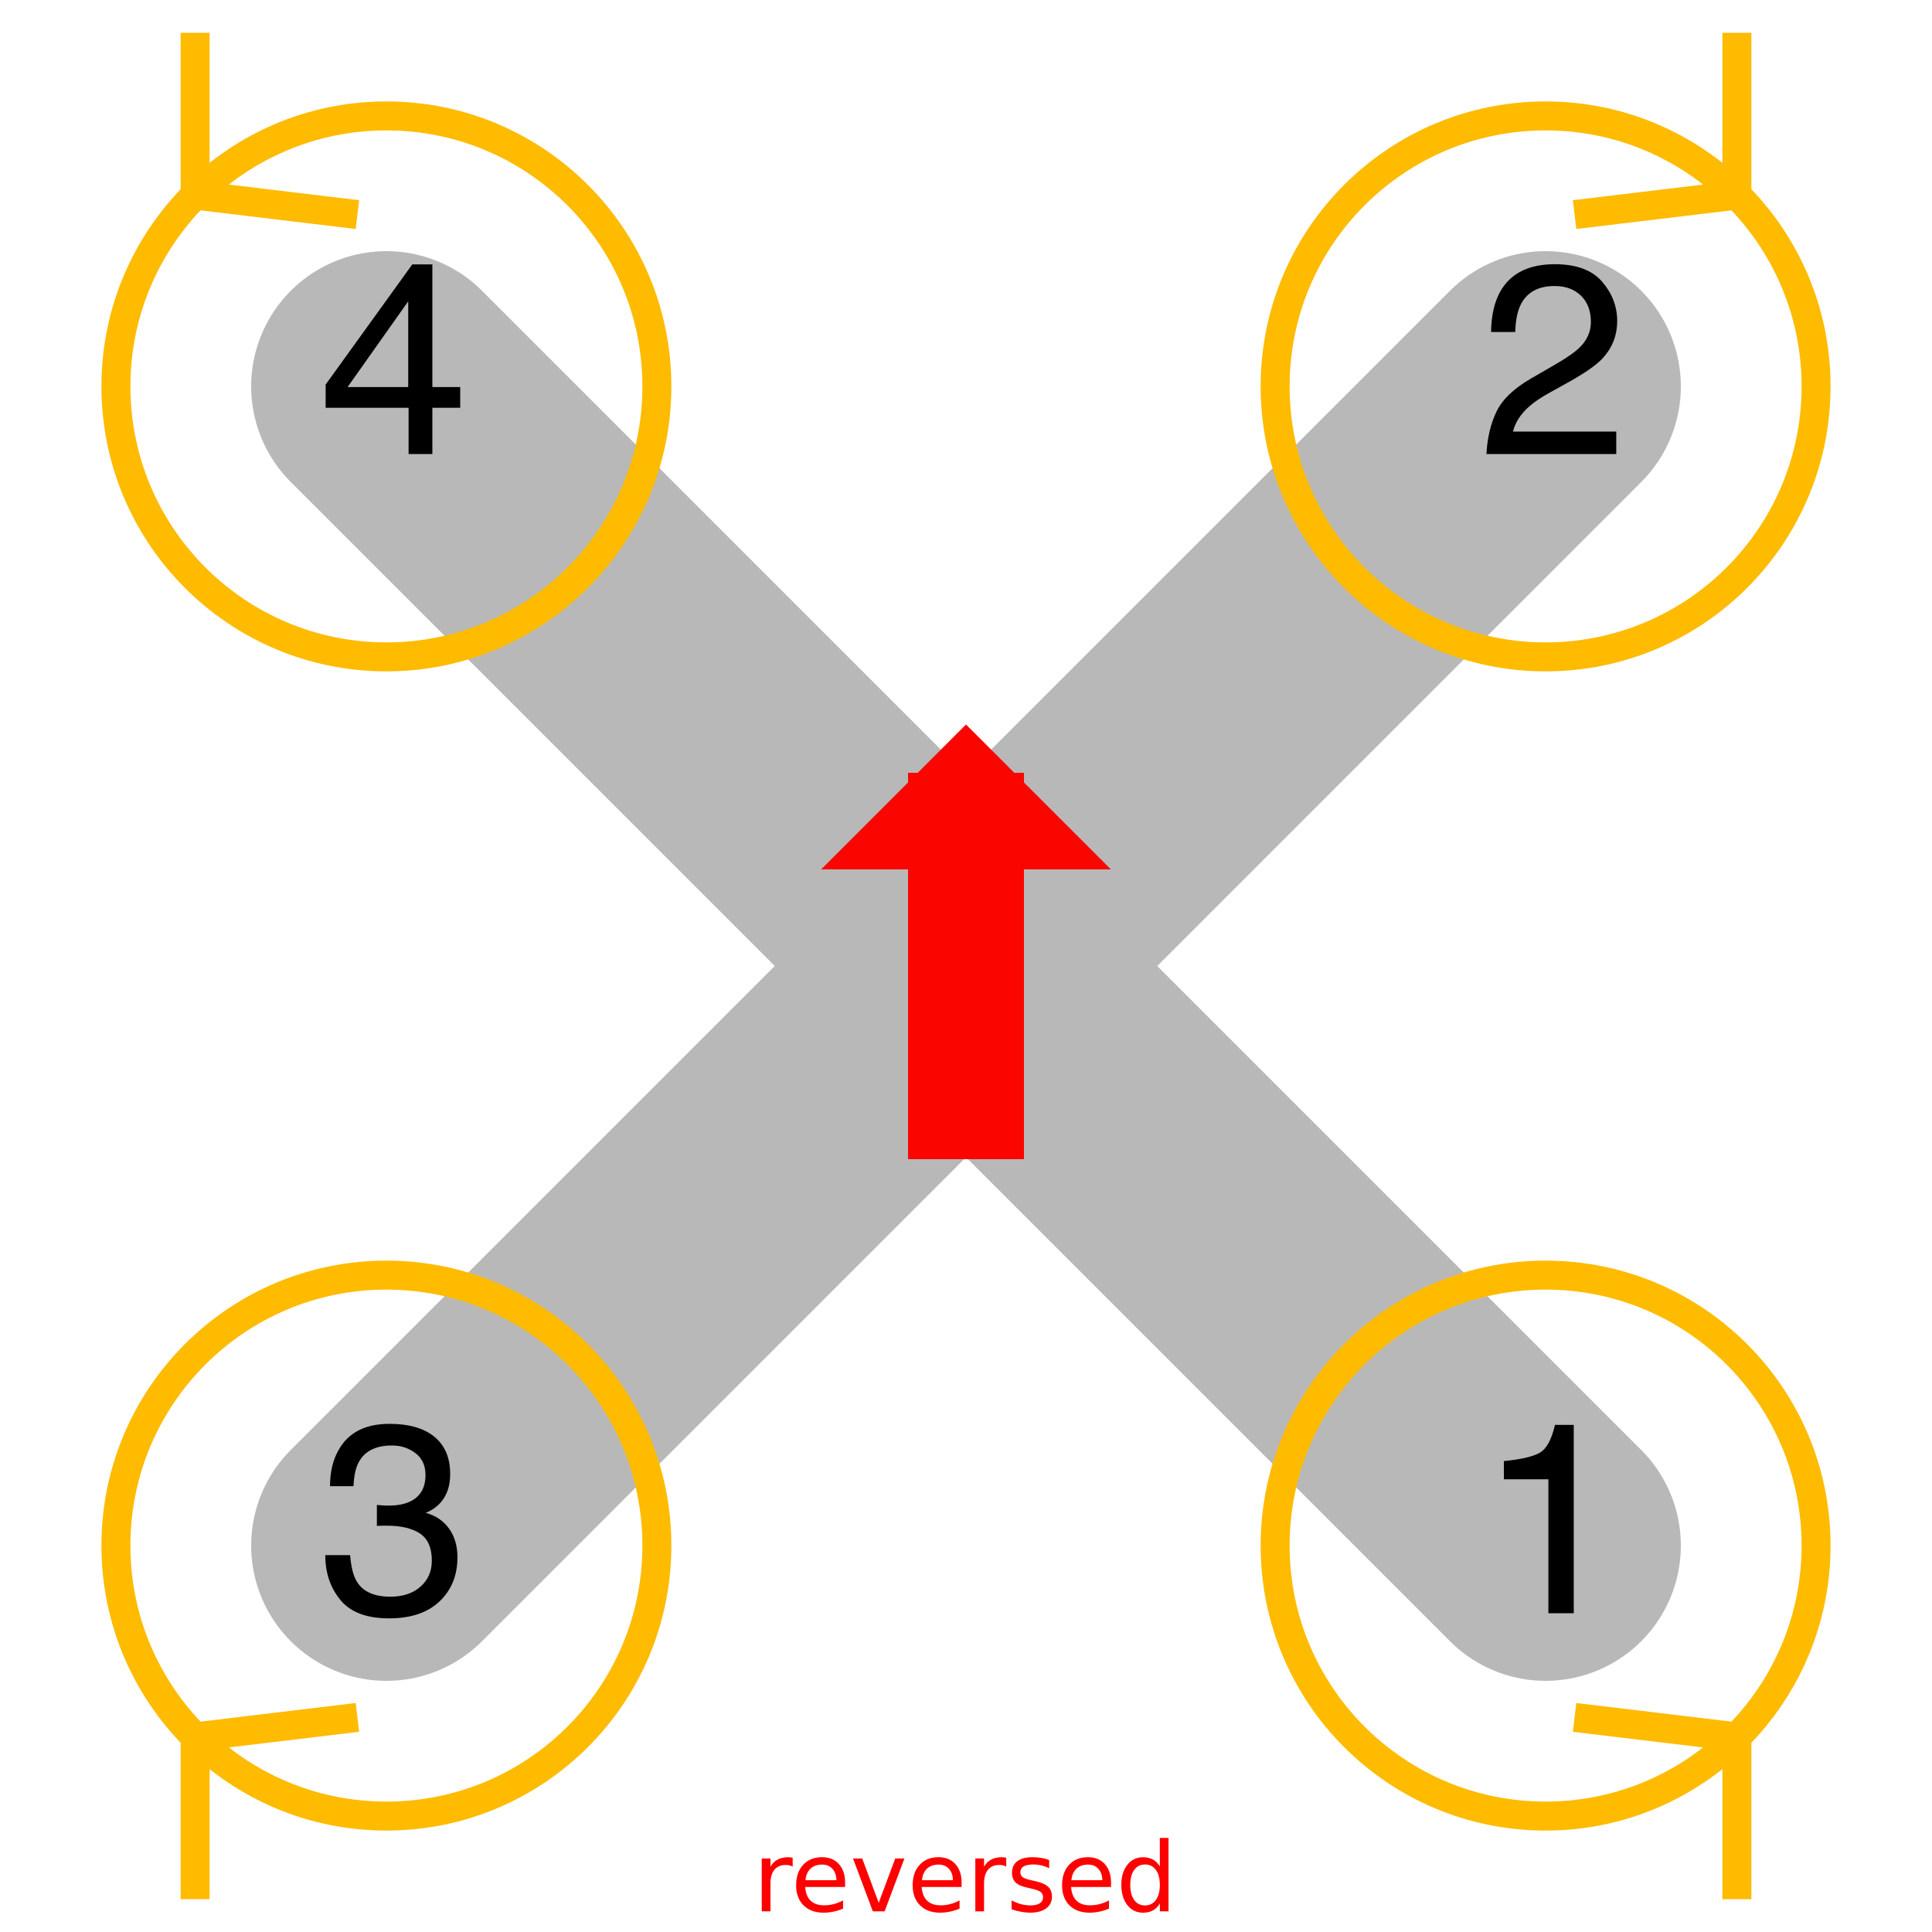
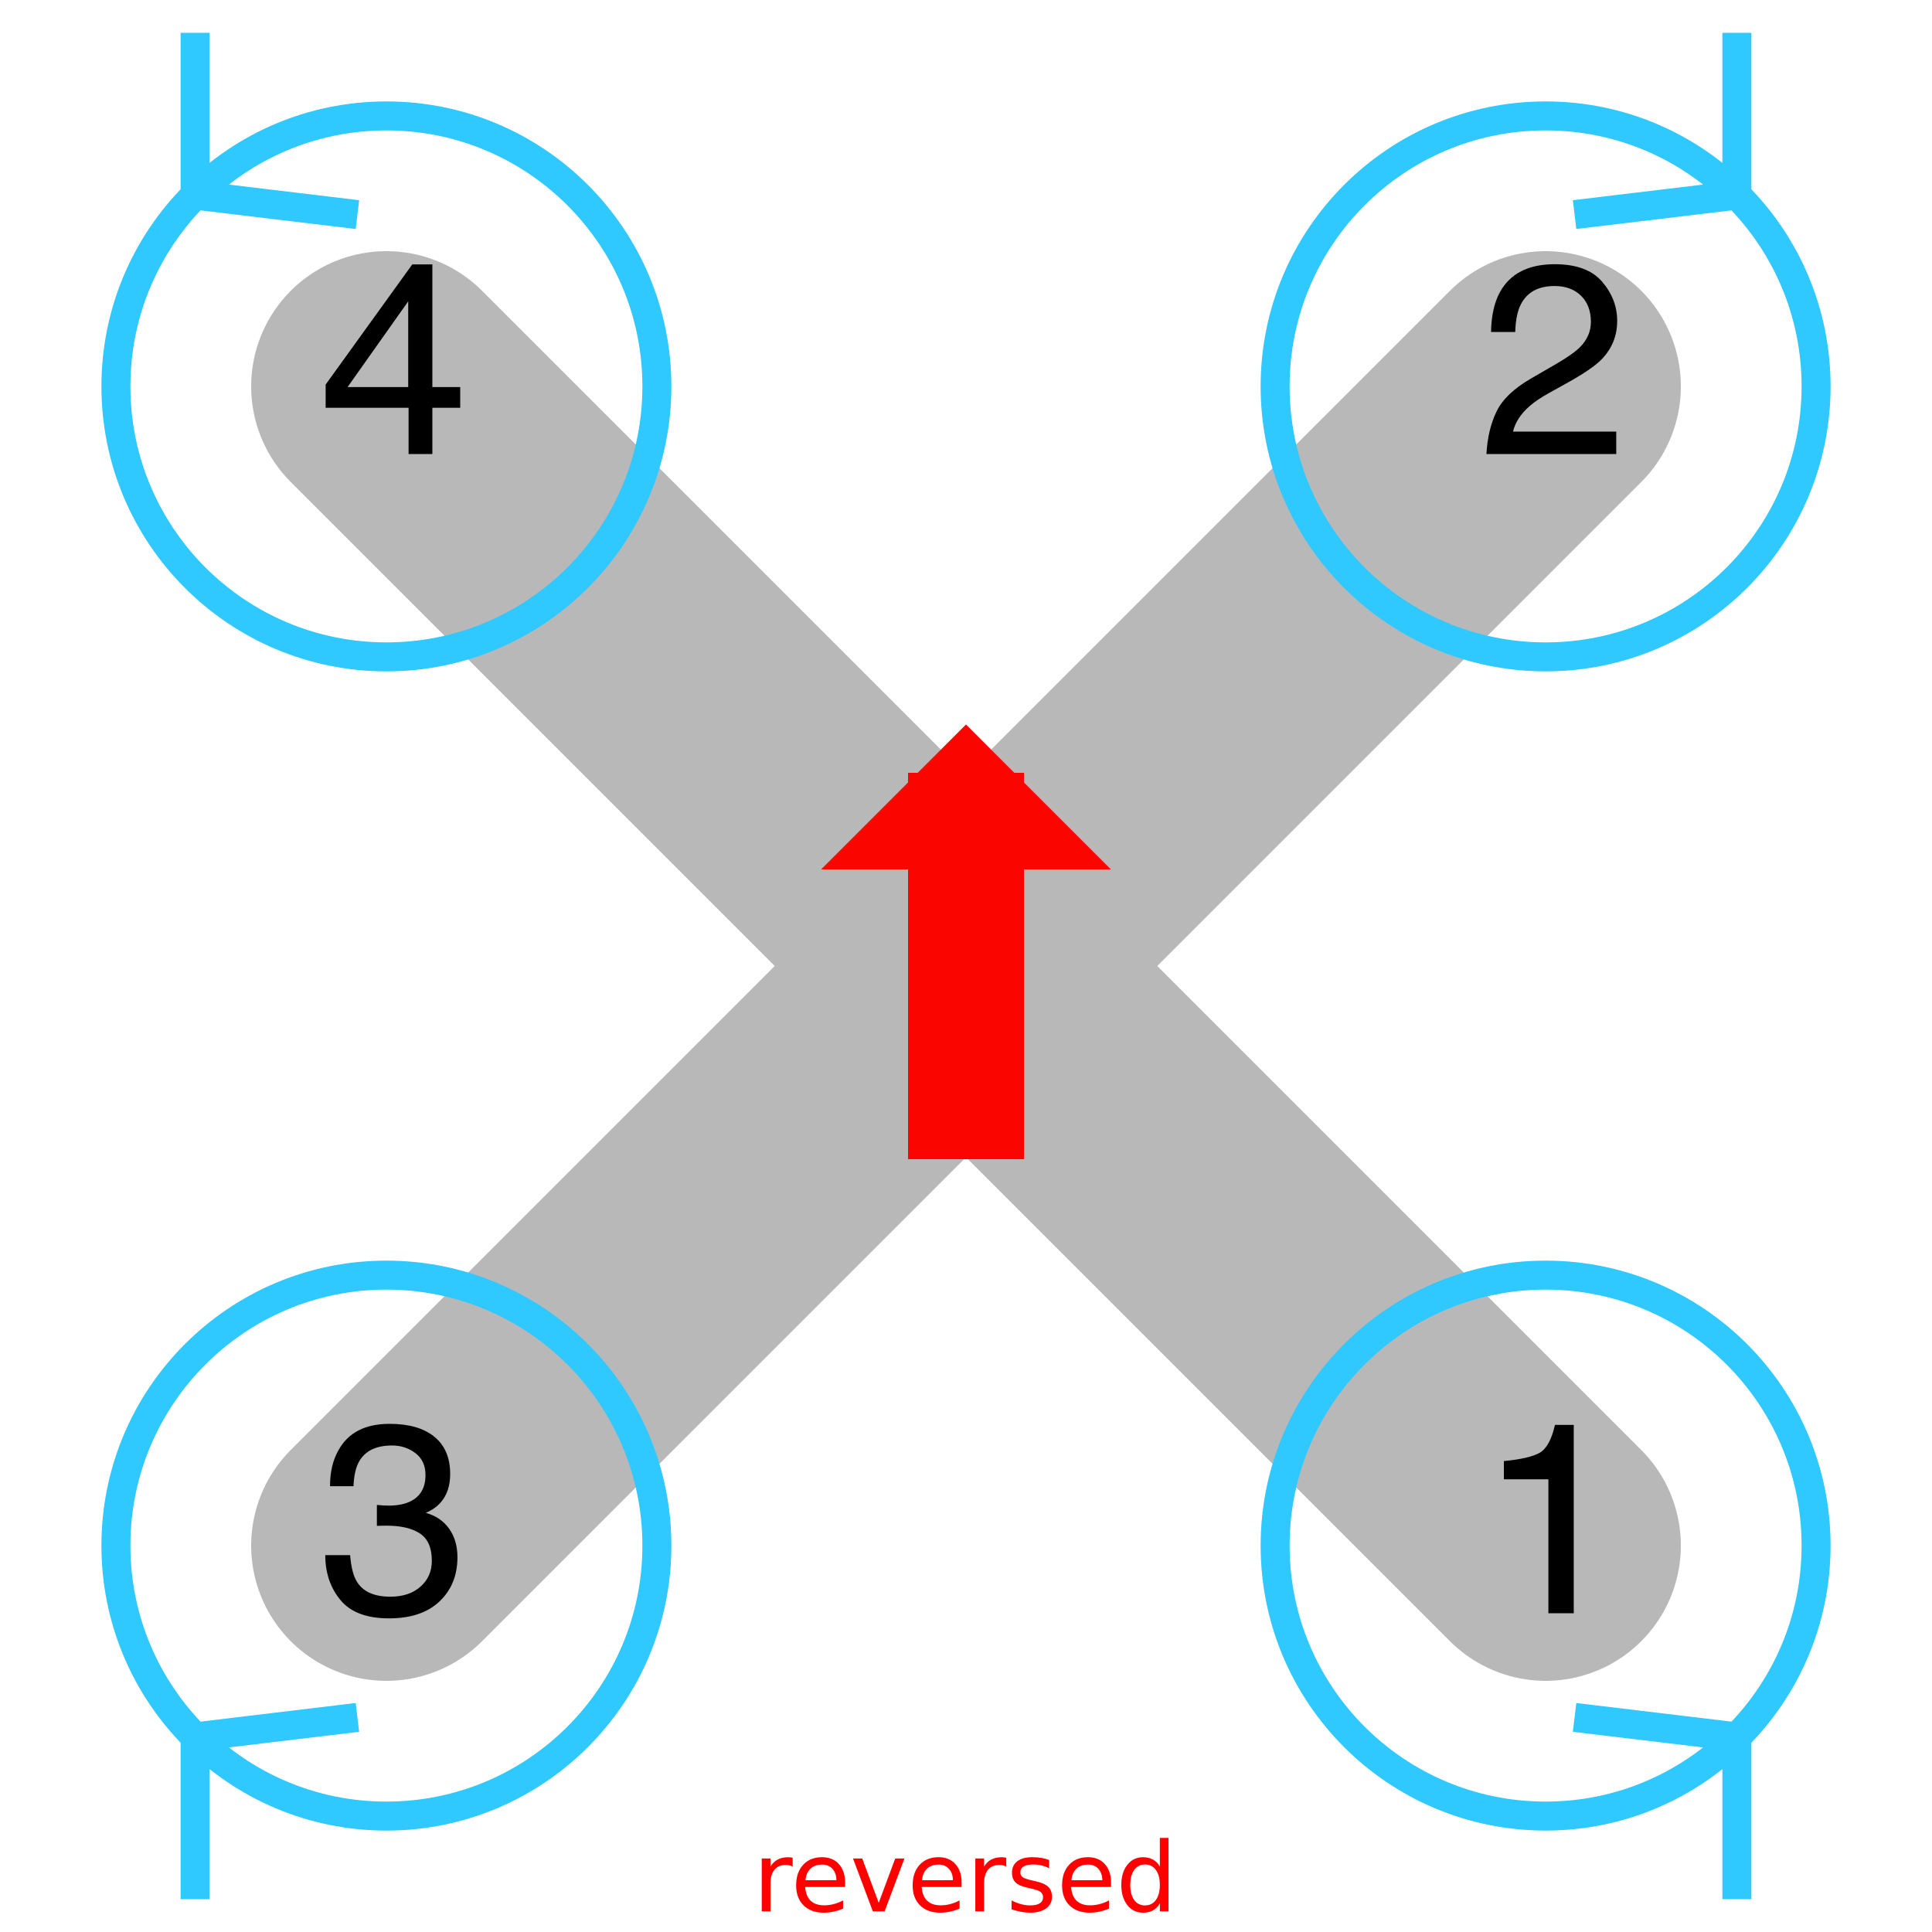
<svg xmlns="http://www.w3.org/2000/svg" xmlns:xlink="http://www.w3.org/1999/xlink" height="200pt" viewBox="0 0 200 200" width="200pt">
  <symbol id="glyph0-1" overflow="visible">
    <path d="m2.68-13.863v-1.887c1.777-.172 3.016-.461 3.719-.867.703-.406 1.227-1.367 1.57-2.879h1.945v19.496h-2.625v-13.863zm0 0" />
  </symbol>
  <symbol id="glyph0-2" overflow="visible">
    <path d="m1.922-4.402c.605-1.25 1.789-2.383 3.547-3.402l2.625-1.52c1.176-.684 2-1.266 2.477-1.75.746-.758 1.117-1.621 1.117-2.598 0-1.141-.34-2.043-1.023-2.715-.684-.668-1.594-1.004-2.734-1.004-1.688 0-2.852.637-3.5 1.914-.348.684-.539 1.633-.574 2.844h-2.504c.027-1.703.344-3.094.945-4.172 1.066-1.895 2.949-2.844 5.648-2.844 2.242 0 3.879.609 4.914 1.82s1.551 2.562 1.551 4.047c0 1.566-.551 2.906-1.652 4.02-.641.648-1.785 1.43-3.434 2.352l-1.871 1.039c-.895.492-1.598.961-2.109 1.41-.91.793-1.484 1.672-1.719 2.637h10.688v2.324h-13.438c.09-1.688.441-3.152 1.047-4.402zm0 0" />
  </symbol>
  <symbol id="glyph0-3" overflow="visible">
    <path d="m2.234-1.375c-1.043-1.27-1.562-2.816-1.562-4.641h2.57c.109 1.266.344 2.188.711 2.762.637 1.031 1.789 1.543 3.457 1.543 1.293 0 2.332-.344 3.117-1.039.785-.691 1.176-1.586 1.176-2.68 0-1.348-.414-2.289-1.238-2.828-.824-.539-1.969-.805-3.438-.805-.164 0-.332 0-.5.004-.168.004-.34.012-.512.02v-2.172c.254.027.469.047.641.055.176.008.363.016.562.016.922 0 1.676-.148 2.27-.438 1.039-.512 1.559-1.422 1.559-2.734 0-.977-.348-1.73-1.039-2.258-.691-.527-1.5-.793-2.422-.793-1.641 0-2.773.547-3.402 1.641-.348.602-.543 1.457-.59 2.57h-2.43c0-1.457.289-2.699.875-3.719 1-1.824 2.766-2.734 5.289-2.734 1.996 0 3.539.445 4.633 1.332 1.094.891 1.641 2.176 1.641 3.863 0 1.203-.32 2.18-.969 2.926-.402.465-.922.828-1.559 1.094 1.031.281 1.836.828 2.414 1.633.578.809.867 1.793.867 2.961 0 1.867-.613 3.391-1.848 4.566-1.23 1.176-2.973 1.762-5.234 1.762-2.316 0-3.996-.633-5.039-1.906zm0 0" />
  </symbol>
  <symbol id="glyph0-4" overflow="visible">
    <path d="m9.258-6.93v-8.875l-6.277 8.875zm.039 6.93v-4.785h-8.586v-2.406l8.969-12.441h2.078v12.703h2.883v2.145h-2.883v4.785zm0 0" />
  </symbol>
  <g>
    <g>
      <path d="m40 40 120 120m-120 0 120-120" style="fill:none;stroke:#b8b8b8;stroke-width:28;stroke-linecap:round;stroke-linejoin:round;stroke-miterlimit:10" />
-       <path d="m40 188c-15.465 0-28-12.535-28-28s12.535-28 28-28 28 12.535 28 28-12.535 28-28 28m-19.801-8.199 16.801-2.016m-16.801 2.016v16.801" fill="none" stroke="#fb0" stroke-miterlimit="10" stroke-width="3" />
+       <path d="m40 188c-15.465 0-28-12.535-28-28s12.535-28 28-28 28 12.535 28 28-12.535 28-28 28m-19.801-8.199 16.801-2.016m-16.801 2.016v16.801" fill="none" stroke="#2fc8ff" stroke-miterlimit="10" stroke-width="3" />
      <g>
        <use height="100%" width="100%" x="153" xlink:href="#glyph0-1" y="167" />
      </g>
-       <path d="m40 12c15.465 0 28 12.535 28 28s-12.535 28-28 28-28-12.535-28-28 12.535-28 28-28m-19.801 8.199 16.801 2.016m-16.801-2.016v-16.801" fill="none" stroke="#fb0" stroke-miterlimit="10" stroke-width="3" />
+       <path d="m40 12c15.465 0 28 12.535 28 28s-12.535 28-28 28-28-12.535-28-28 12.535-28 28-28m-19.801 8.199 16.801 2.016m-16.801-2.016v-16.801" fill="none" stroke="#2fc8ff" stroke-miterlimit="10" stroke-width="3" />
      <g>
        <use height="100%" width="100%" x="153" xlink:href="#glyph0-2" y="47" />
      </g>
-       <path d="m160 132c15.465 0 28 12.535 28 28 0 15.465-12.535 28-28 28s-28-12.535-28-28c0-15.465 12.535-28 28-28m19.801 47.801-16.801-2.016m16.801 2.016v16.801" fill="none" stroke="#fb0" stroke-miterlimit="10" stroke-width="3" />
+       <path d="m160 132c15.465 0 28 12.535 28 28 0 15.465-12.535 28-28 28s-28-12.535-28-28c0-15.465 12.535-28 28-28m19.801 47.801-16.801-2.016m16.801 2.016v16.801" fill="none" stroke="#2fc8ff" stroke-miterlimit="10" stroke-width="3" />
      <g>
        <use height="100%" width="100%" x="33" xlink:href="#glyph0-3" y="167" />
      </g>
-       <path d="m160 68c-15.465-0-28-12.535-28-28s12.535-28 28-28c15.465 0 28 12.535 28 28 0 15.465-12.535 28-28 28m19.801-47.801-16.801 2.016m16.801-2.016v-16.801" fill="none" stroke="#fb0" stroke-miterlimit="10" stroke-width="3" />
+       <path d="m160 68c-15.465-0-28-12.535-28-28s12.535-28 28-28c15.465 0 28 12.535 28 28 0 15.465-12.535 28-28 28m19.801-47.801-16.801 2.016m16.801-2.016v-16.801" fill="none" stroke="#2fc8ff" stroke-miterlimit="10" stroke-width="3" />
      <g>
        <use height="100%" width="100%" x="33" xlink:href="#glyph0-4" y="47" />
      </g>
      <path d="m100 80v40" fill="none" stroke="#fa0500" stroke-linejoin="bevel" stroke-miterlimit="10" stroke-width="12" />
      <path d="m100 75-15 15h30z" fill="#fa0500" />
    </g>
    <g fill="#f00">
      <path d="m82.059 193.23q-.151-.088-.332-.127-.176-.044-.391-.044-.762 0-1.172.498-.405.493-.405 1.421v2.881h-.903v-5.469h.903v.85q.283-.498.737-.737.454-.244 1.104-.244.093 0 .205.015.112.01.249.034l.005.923z" />
      <path d="m87.484 194.9v.439h-4.131q.059.928.557 1.416.503.483 1.396.483.518 0 1.001-.127.488-.127.967-.381v.85q-.483.205-.991.312-.508.107-1.03.107-1.309 0-2.075-.762-.762-.762-.762-2.061 0-1.343.723-2.129.728-.791 1.958-.791 1.104 0 1.743.713.645.708.645 1.929zm-.898-.264q-.01-.737-.415-1.177-.4-.439-1.064-.439-.752 0-1.206.425-.449.425-.518 1.196l3.203-.005z" />
      <path d="m88.304 192.39h.952l1.709 4.59 1.709-4.59h.952l-2.051 5.469h-1.221z" />
      <path d="m99.545 194.9v.439h-4.131q.059.928.557 1.416.503.483 1.396.483.518 0 1.001-.127.488-.127.967-.381v.85q-.483.205-.991.312-.508.107-1.03.107-1.309 0-2.075-.762-.762-.762-.762-2.061 0-1.343.723-2.129.728-.791 1.958-.791 1.104 0 1.743.713.645.708.645 1.929zm-.898-.264q-.01-.737-.415-1.177-.4-.439-1.064-.439-.752 0-1.206.425-.449.425-.518 1.196l3.203-.005z" />
      <path d="m104.169 193.23q-.151-.088-.332-.127-.176-.044-.391-.044-.762 0-1.172.498-.405.493-.405 1.421v2.881h-.903v-5.469h.903v.85q.283-.498.737-.737.454-.244 1.104-.244.093 0 .205.015.112.01.249.034l.005.923z" />
      <path d="m108.607 192.551v.85q-.381-.195-.791-.293-.41-.098-.85-.098-.669 0-1.006.205-.332.205-.332.615 0 .312.239.493.239.176.962.337l.308.068q.957.205 1.357.581.405.371.405 1.04 0 .762-.605 1.206-.601.444-1.655.444-.439 0-.918-.088-.474-.083-1.001-.254v-.928q.498.259.981.391.483.127.957.127.635 0 .977-.215.342-.22.342-.615 0-.366-.249-.562-.244-.195-1.079-.376l-.312-.073q-.835-.176-1.206-.537-.371-.366-.371-1.001 0-.771.547-1.191.547-.42 1.553-.42.498 0 .938.073.439.073.811.22z" />
      <path d="m115.013 194.9v.439h-4.131q.059.928.557 1.416.503.483 1.396.483.518 0 1.001-.127.488-.127.967-.381v.85q-.483.205-.991.312-.508.107-1.03.107-1.309 0-2.075-.762-.762-.762-.762-2.061 0-1.343.723-2.129.728-.791 1.958-.791 1.104 0 1.743.713.645.708.645 1.929zm-.898-.264q-.01-.737-.415-1.177-.4-.439-1.064-.439-.752 0-1.206.425-.449.425-.518 1.196l3.203-.005z" />
      <path d="m120.067 193.22v-2.959h.898v7.598h-.898v-.82q-.283.488-.718.728-.43.234-1.035.234-.991 0-1.616-.791-.62-.791-.62-2.08 0-1.289.62-2.08.625-.791 1.616-.791.605 0 1.035.239.435.234.718.723zm-3.062 1.909q0 .991.405 1.558.41.562 1.123.562.713 0 1.123-.562.41-.566.41-1.558 0-.991-.41-1.553-.41-.566-1.123-.566-.713 0-1.123.566-.405.562-.405 1.553z" />
    </g>
  </g>
</svg>
